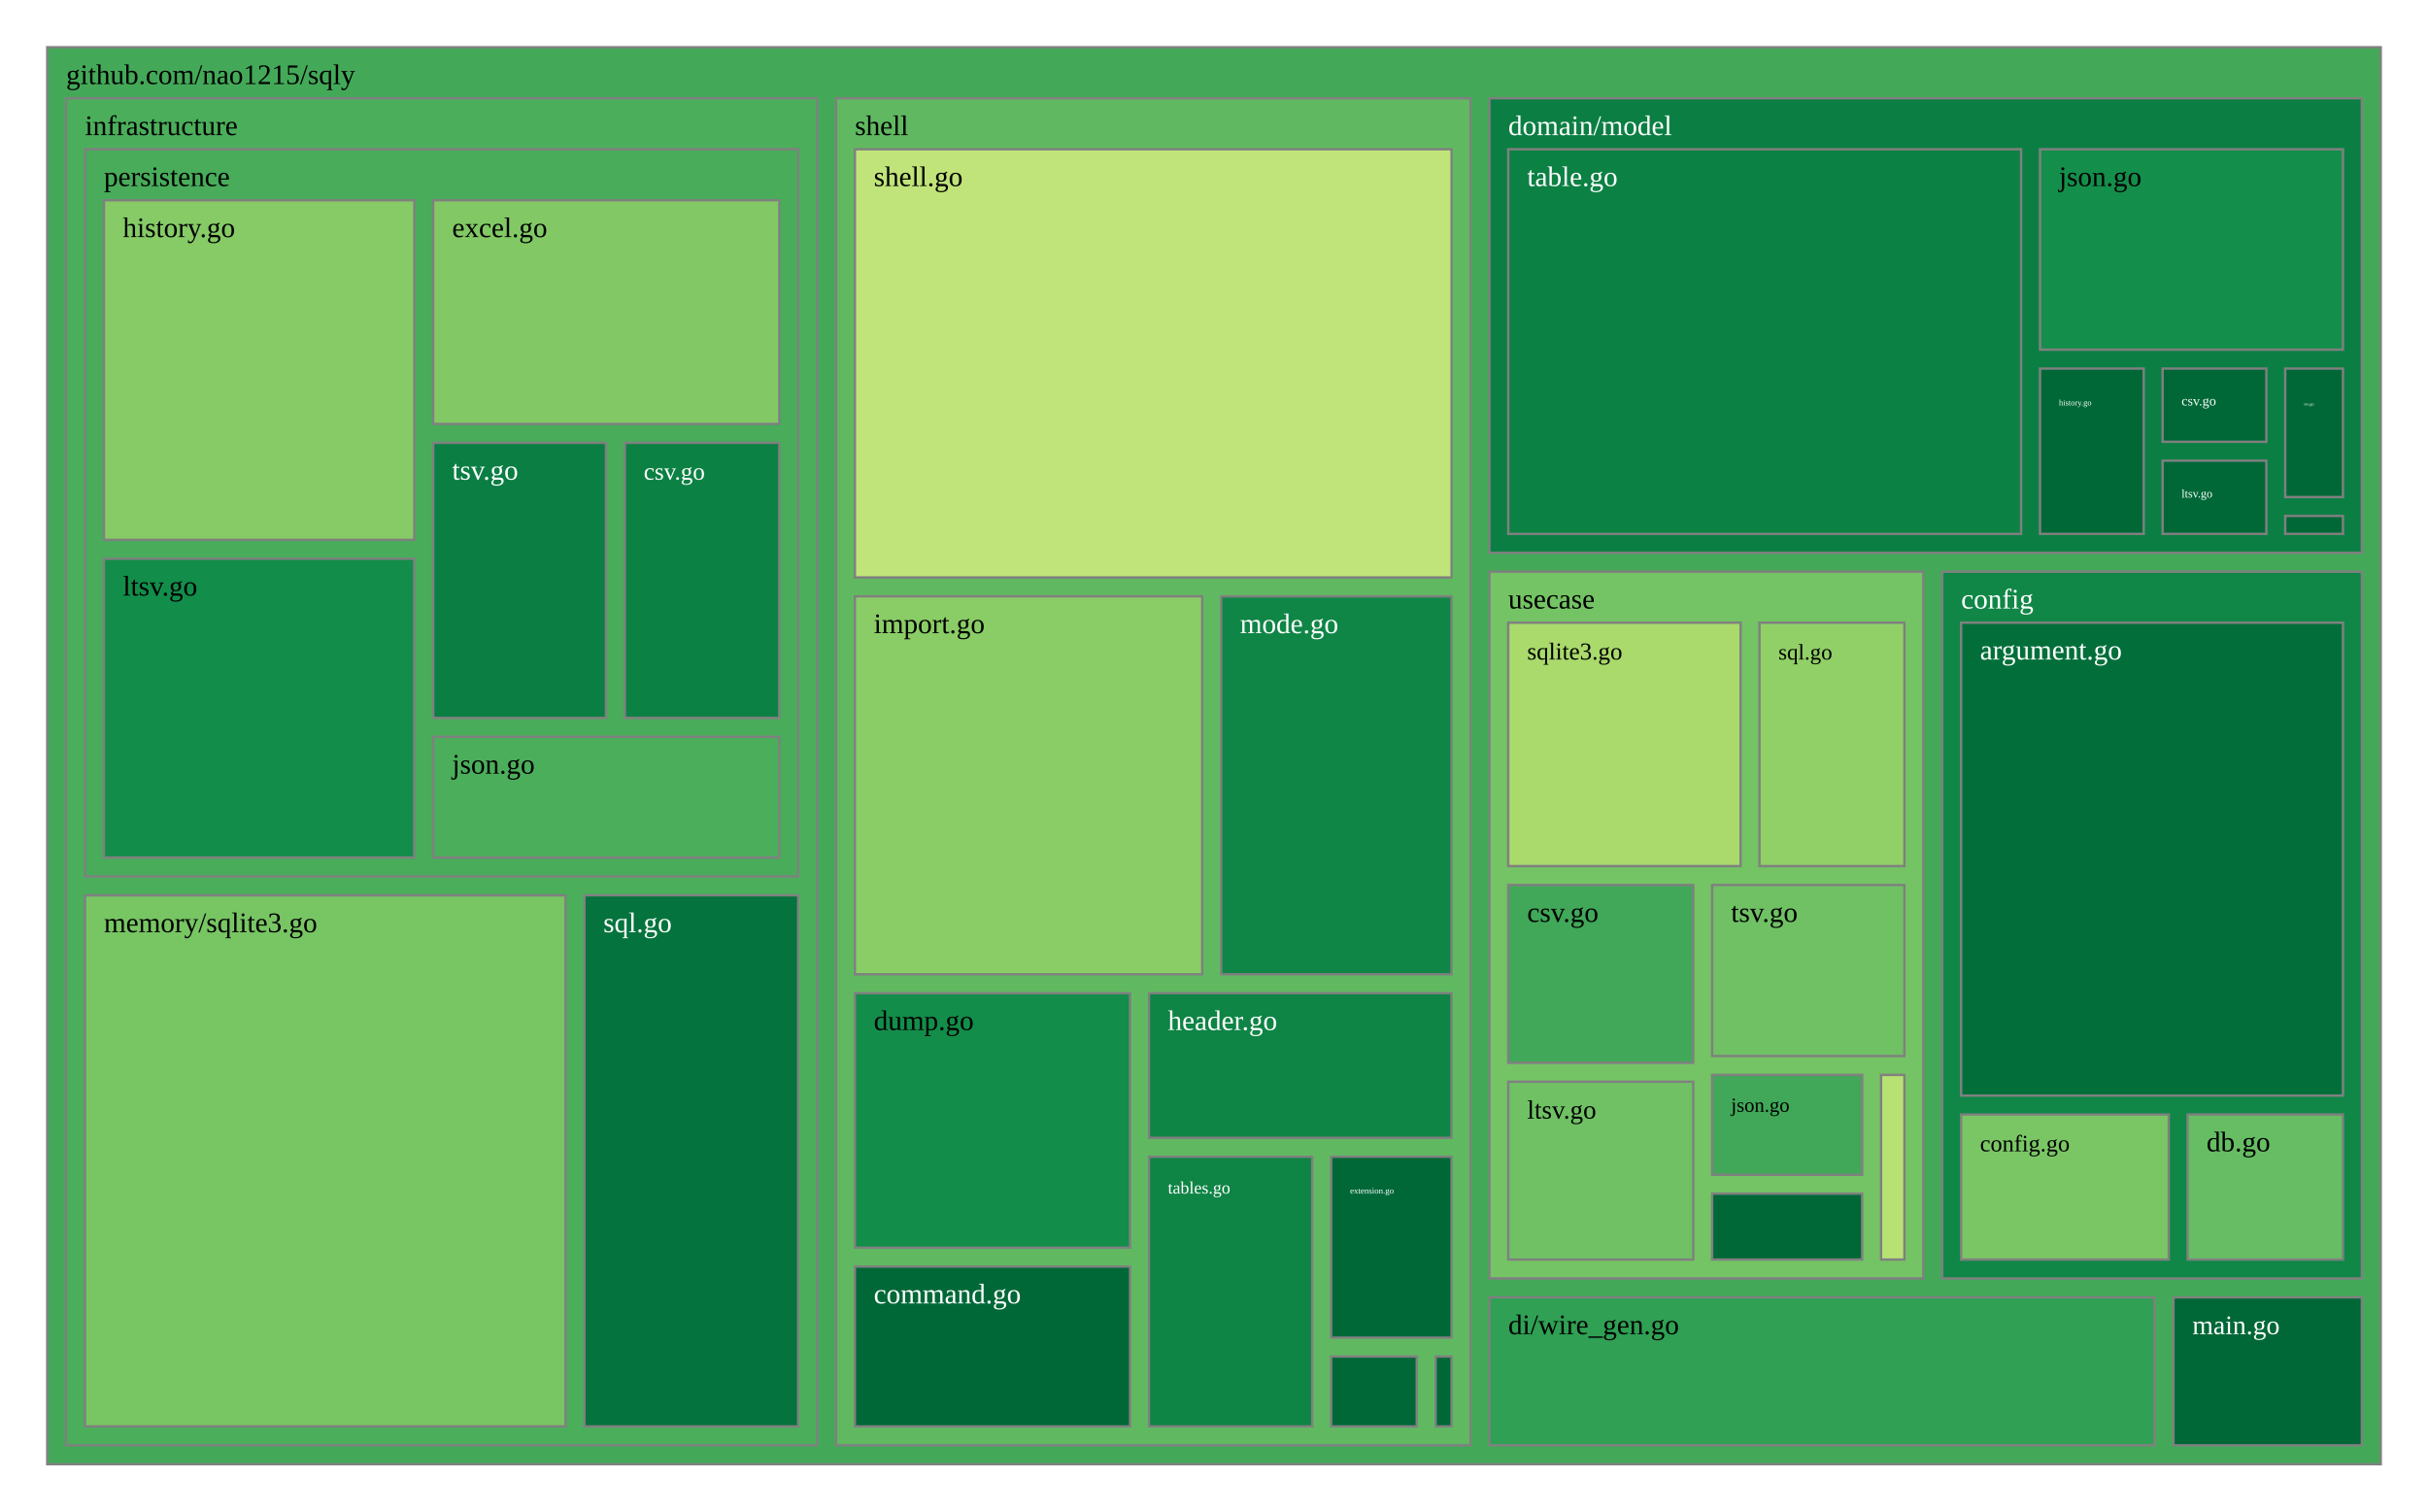
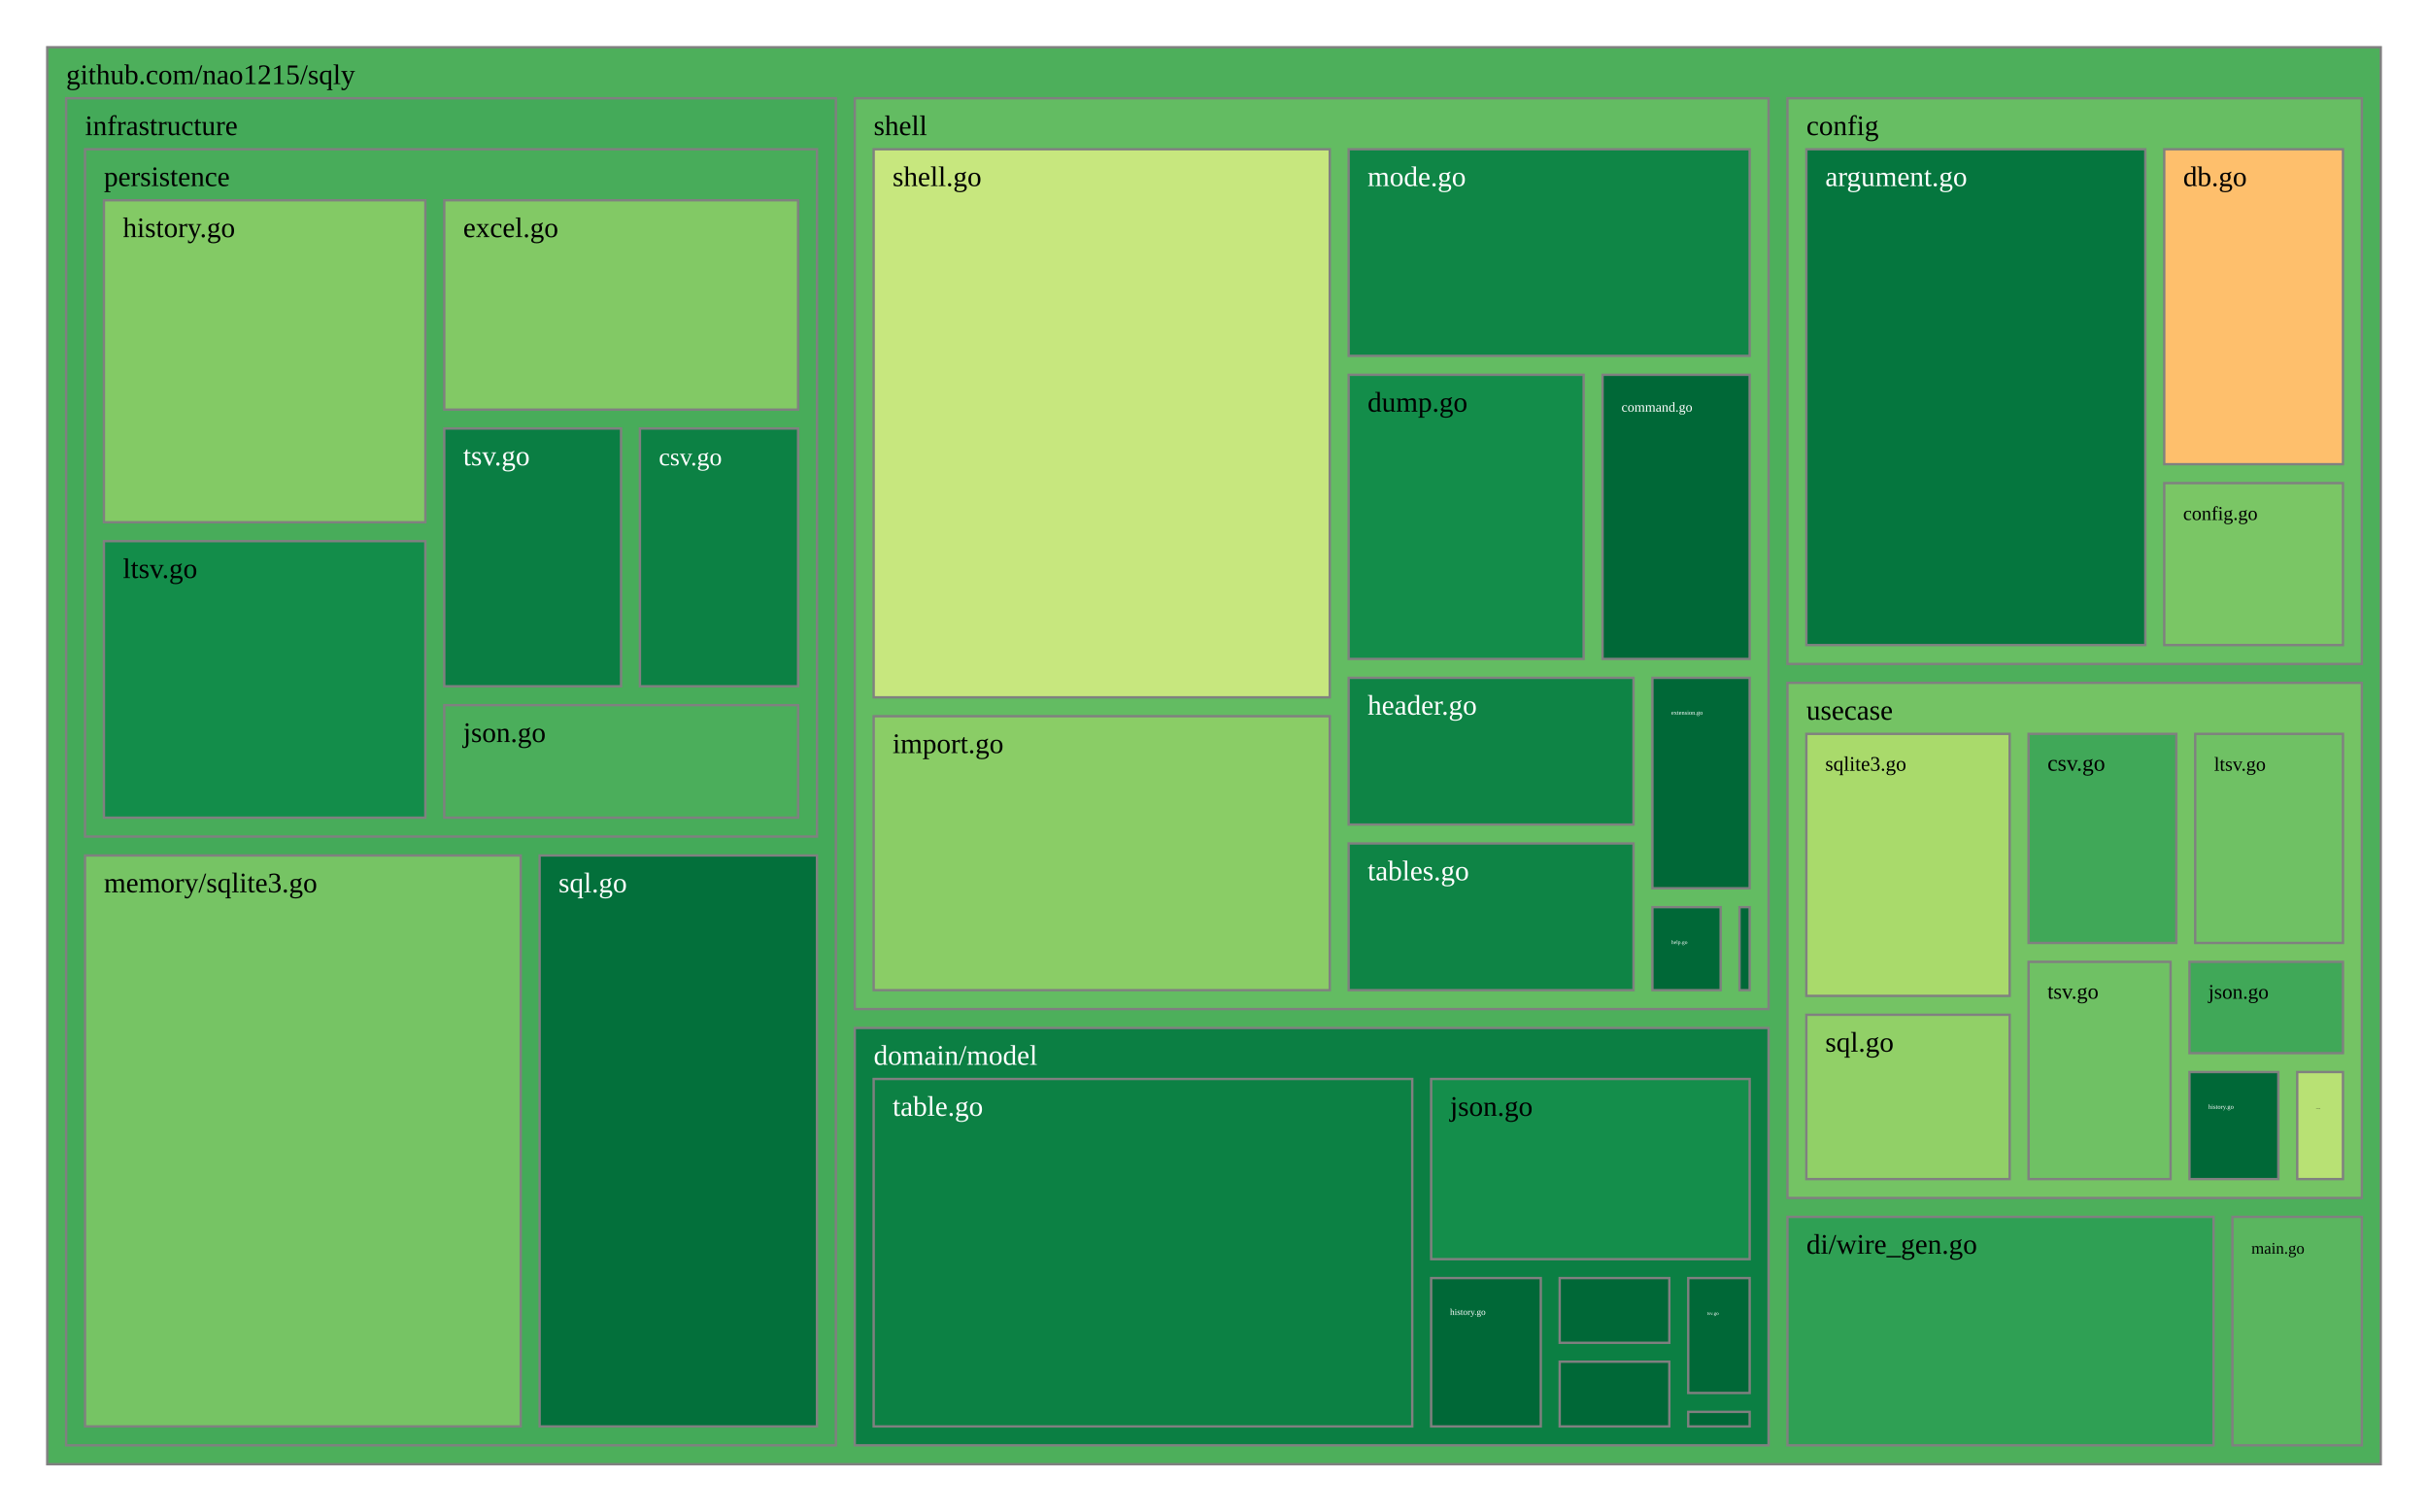
<svg xmlns="http://www.w3.org/2000/svg" viewBox="0 0 1028 640" style="background: white none repeat scroll 0% 0%;">
  <g>
-     <rect x="20" y="20" width="988" height="600" style="fill: rgb(67, 169, 88);opacity:1;fill-opacity:1.00;stroke:rgb(128,128,128);stroke-width:1px;stroke-opacity:1.00;" />
+     <rect x="20" y="20" width="988" height="600" style="fill: rgb(77, 175, 91);opacity:1;fill-opacity:1.00;stroke:rgb(128,128,128);stroke-width:1px;stroke-opacity:1.00;" />
    <text data-notex="1" text-anchor="start" transform="translate(28,35.6) scale(1)" style="font-family: Open Sans, verdana, arial, sans-serif !important; font-size: 12px; fill: rgb(0, 0, 0); fill-opacity: 1.00; white-space: pre;" data-math="N">github.com/nao1215/sqly</text>
  </g>
  <g>
-     <rect x="822.318" y="242.068" width="177.682" height="299.275" style="fill: rgb(16, 135, 71);opacity:1;fill-opacity:1.00;stroke:rgb(128,128,128);stroke-width:1px;stroke-opacity:1.00;" />
-     <text data-notex="1" text-anchor="start" transform="translate(830.3184,257.6682) scale(1)" style="font-family: Open Sans, verdana, arial, sans-serif !important; font-size: 12px; fill: rgb(255, 255, 255); fill-opacity: 1.00; white-space: pre;" data-math="N">config</text>
+     <rect x="756.797" y="41.6" width="243.203" height="239.546" style="fill: rgb(103, 190, 99);opacity:1;fill-opacity:1.00;stroke:rgb(128,128,128);stroke-width:1px;stroke-opacity:1.00;" />
+     <text data-notex="1" text-anchor="start" transform="translate(764.7975,57.2) scale(1)" style="font-family: Open Sans, verdana, arial, sans-serif !important; font-size: 12px; fill: rgb(0, 0, 0); fill-opacity: 1.00; white-space: pre;" data-math="N">config</text>
  </g>
  <g>
-     <rect x="630.582" y="549.343" width="281.646" height="62.657" style="fill: rgb(47, 160, 84);opacity:1;fill-opacity:1.00;stroke:rgb(128,128,128);stroke-width:1px;stroke-opacity:1.00;" />
-     <text data-notex="1" text-anchor="start" transform="translate(638.5821,564.9432) scale(1)" style="font-family: Open Sans, verdana, arial, sans-serif !important; font-size: 12px; fill: rgb(0, 0, 0); fill-opacity: 1.00; white-space: pre;" data-math="N">di/wire_gen.go</text>
+     <rect x="756.797" y="515.269" width="180.402" height="96.731" style="fill: rgb(47, 160, 84);opacity:1;fill-opacity:1.00;stroke:rgb(128,128,128);stroke-width:1px;stroke-opacity:1.00;" />
+     <text data-notex="1" text-anchor="start" transform="translate(764.7975,530.8691) scale(1)" style="font-family: Open Sans, verdana, arial, sans-serif !important; font-size: 12px; fill: rgb(0, 0, 0); fill-opacity: 1.00; white-space: pre;" data-math="N">di/wire_gen.go</text>
  </g>
  <g>
-     <rect x="630.582" y="41.6" width="369.418" height="192.468" style="fill: rgb(11, 127, 67);opacity:1;fill-opacity:1.00;stroke:rgb(128,128,128);stroke-width:1px;stroke-opacity:1.00;" />
-     <text data-notex="1" text-anchor="start" transform="translate(638.5821,57.2) scale(1)" style="font-family: Open Sans, verdana, arial, sans-serif !important; font-size: 12px; fill: rgb(255, 255, 255); fill-opacity: 1.00; white-space: pre;" data-math="N">domain/model</text>
+     <rect x="361.903" y="435.275" width="386.895" height="176.725" style="fill: rgb(11, 127, 67);opacity:1;fill-opacity:1.00;stroke:rgb(128,128,128);stroke-width:1px;stroke-opacity:1.00;" />
+     <text data-notex="1" text-anchor="start" transform="translate(369.903,450.8754) scale(1)" style="font-family: Open Sans, verdana, arial, sans-serif !important; font-size: 12px; fill: rgb(255, 255, 255); fill-opacity: 1.00; white-space: pre;" data-math="N">domain/model</text>
  </g>
  <g>
-     <rect x="28" y="41.6" width="317.952" height="570.4" style="fill: rgb(75, 174, 91);opacity:1;fill-opacity:1.00;stroke:rgb(128,128,128);stroke-width:1px;stroke-opacity:1.00;" />
+     <rect x="28" y="41.6" width="325.903" height="570.4" style="fill: rgb(68, 170, 89);opacity:1;fill-opacity:1.00;stroke:rgb(128,128,128);stroke-width:1px;stroke-opacity:1.00;" />
    <text data-notex="1" text-anchor="start" transform="translate(36,57.2) scale(1)" style="font-family: Open Sans, verdana, arial, sans-serif !important; font-size: 12px; fill: rgb(0, 0, 0); fill-opacity: 1.00; white-space: pre;" data-math="N">infrastructure</text>
  </g>
  <g>
-     <rect x="920.228" y="549.343" width="79.772" height="62.657" style="fill: rgb(0, 104, 55);opacity:1;fill-opacity:1.00;stroke:rgb(128,128,128);stroke-width:1px;stroke-opacity:1.00;" />
-     <text data-notex="1" text-anchor="start" transform="translate(928.2284,564.9432) scale(0.948982)" style="font-family: Open Sans, verdana, arial, sans-serif !important; font-size: 12px; fill: rgb(255, 255, 255); fill-opacity: 1.00; white-space: pre;" data-math="N">main.go</text>
+     <rect x="945.199" y="515.269" width="54.801" height="96.731" style="fill: rgb(90, 182, 95);opacity:1;fill-opacity:1.00;stroke:rgb(128,128,128);stroke-width:1px;stroke-opacity:1.00;" />
+     <text data-notex="1" text-anchor="start" transform="translate(953.1994,530.8691) scale(0.57739)" style="font-family: Open Sans, verdana, arial, sans-serif !important; font-size: 12px; fill: rgb(0, 0, 0); fill-opacity: 1.00; white-space: pre;" data-math="N">main.go</text>
  </g>
  <g>
-     <rect x="353.952" y="41.6" width="268.63" height="570.4" style="fill: rgb(96, 185, 97);opacity:1;fill-opacity:1.00;stroke:rgb(128,128,128);stroke-width:1px;stroke-opacity:1.00;" />
-     <text data-notex="1" text-anchor="start" transform="translate(361.9519,57.2) scale(1)" style="font-family: Open Sans, verdana, arial, sans-serif !important; font-size: 12px; fill: rgb(0, 0, 0); fill-opacity: 1.00; white-space: pre;" data-math="N">shell</text>
+     <rect x="361.903" y="41.6" width="386.895" height="385.675" style="fill: rgb(99, 188, 98);opacity:1;fill-opacity:1.00;stroke:rgb(128,128,128);stroke-width:1px;stroke-opacity:1.00;" />
+     <text data-notex="1" text-anchor="start" transform="translate(369.903,57.2) scale(1)" style="font-family: Open Sans, verdana, arial, sans-serif !important; font-size: 12px; fill: rgb(0, 0, 0); fill-opacity: 1.00; white-space: pre;" data-math="N">shell</text>
  </g>
  <g>
-     <rect x="630.582" y="242.068" width="183.736" height="299.275" style="fill: rgb(116, 195, 100);opacity:1;fill-opacity:1.00;stroke:rgb(128,128,128);stroke-width:1px;stroke-opacity:1.00;" />
-     <text data-notex="1" text-anchor="start" transform="translate(638.5821,257.6682) scale(1)" style="font-family: Open Sans, verdana, arial, sans-serif !important; font-size: 12px; fill: rgb(0, 0, 0); fill-opacity: 1.00; white-space: pre;" data-math="N">usecase</text>
+     <rect x="756.797" y="289.146" width="243.203" height="218.123" style="fill: rgb(116, 195, 100);opacity:1;fill-opacity:1.00;stroke:rgb(128,128,128);stroke-width:1px;stroke-opacity:1.00;" />
+     <text data-notex="1" text-anchor="start" transform="translate(764.7975,304.7457) scale(1)" style="font-family: Open Sans, verdana, arial, sans-serif !important; font-size: 12px; fill: rgb(0, 0, 0); fill-opacity: 1.00; white-space: pre;" data-math="N">usecase</text>
  </g>
  <g>
-     <rect x="830.318" y="263.668" width="161.682" height="200.256" style="fill: rgb(2, 111, 58);opacity:1;fill-opacity:1.00;stroke:rgb(128,128,128);stroke-width:1px;stroke-opacity:1.00;" />
-     <text data-notex="1" text-anchor="start" transform="translate(838.3184,279.2682) scale(1)" style="font-family: Open Sans, verdana, arial, sans-serif !important; font-size: 12px; fill: rgb(255, 255, 255); fill-opacity: 1.00; white-space: pre;" data-math="N">argument.go</text>
+     <rect x="764.797" y="63.2" width="143.525" height="209.946" style="fill: rgb(5, 118, 62);opacity:1;fill-opacity:1.00;stroke:rgb(128,128,128);stroke-width:1px;stroke-opacity:1.00;" />
+     <text data-notex="1" text-anchor="start" transform="translate(772.7975,78.8) scale(1)" style="font-family: Open Sans, verdana, arial, sans-serif !important; font-size: 12px; fill: rgb(255, 255, 255); fill-opacity: 1.00; white-space: pre;" data-math="N">argument.go</text>
  </g>
  <g>
-     <rect x="830.318" y="471.924" width="87.907" height="61.419" style="fill: rgb(122, 198, 101);opacity:1;fill-opacity:1.00;stroke:rgb(128,128,128);stroke-width:1px;stroke-opacity:1.00;" />
-     <text data-notex="1" text-anchor="start" transform="translate(838.3184,487.5244) scale(0.832257)" style="font-family: Open Sans, verdana, arial, sans-serif !important; font-size: 12px; fill: rgb(0, 0, 0); fill-opacity: 1.00; white-space: pre;" data-math="N">config.go</text>
+     <rect x="916.322" y="204.57" width="75.678" height="68.576" style="fill: rgb(122, 198, 101);opacity:1;fill-opacity:1.00;stroke:rgb(128,128,128);stroke-width:1px;stroke-opacity:1.00;" />
+     <text data-notex="1" text-anchor="start" transform="translate(924.3222,220.1702) scale(0.690716)" style="font-family: Open Sans, verdana, arial, sans-serif !important; font-size: 12px; fill: rgb(0, 0, 0); fill-opacity: 1.00; white-space: pre;" data-math="N">config.go</text>
  </g>
  <g>
-     <rect x="926.225" y="471.924" width="65.775" height="61.419" style="fill: rgb(102, 189, 99);opacity:1;fill-opacity:1.00;stroke:rgb(128,128,128);stroke-width:1px;stroke-opacity:1.00;" />
-     <text data-notex="1" text-anchor="start" transform="translate(934.2254,487.5244) scale(1)" style="font-family: Open Sans, verdana, arial, sans-serif !important; font-size: 12px; fill: rgb(0, 0, 0); fill-opacity: 1.00; white-space: pre;" data-math="N">db.go</text>
+     <rect x="916.322" y="63.2" width="75.678" height="133.37" style="fill: rgb(254, 191, 108);opacity:1;fill-opacity:1.00;stroke:rgb(128,128,128);stroke-width:1px;stroke-opacity:1.00;" />
+     <text data-notex="1" text-anchor="start" transform="translate(924.3222,78.8) scale(1)" style="font-family: Open Sans, verdana, arial, sans-serif !important; font-size: 12px; fill: rgb(0, 0, 0); fill-opacity: 1.00; white-space: pre;" data-math="N">db.go</text>
  </g>
  <g>
-     <rect x="915.641" y="156.063" width="43.913" height="31.003" style="fill: rgb(0, 104, 55);opacity:1;fill-opacity:1.00;stroke:rgb(128,128,128);stroke-width:1px;stroke-opacity:1.00;" />
-     <text data-notex="1" text-anchor="start" transform="translate(923.6409,171.6631) scale(0.484605)" style="font-family: Open Sans, verdana, arial, sans-serif !important; font-size: 12px; fill: rgb(255, 255, 255); fill-opacity: 1.00; white-space: pre;" data-math="N">csv.go</text>
+     <rect x="660.359" y="541.182" width="46.424" height="27.409" style="fill: rgb(0, 104, 55);opacity:1;fill-opacity:1.00;stroke:rgb(128,128,128);stroke-width:1px;stroke-opacity:1.00;" />
  </g>
  <g>
-     <rect x="967.554" y="218.467" width="24.446" height="7.601" style="fill: rgb(0, 104, 55);opacity:1;fill-opacity:1.00;stroke:rgb(128,128,128);stroke-width:1px;stroke-opacity:1.00;" />
+     <rect x="714.783" y="597.836" width="26.015" height="6.164" style="fill: rgb(0, 104, 55);opacity:1;fill-opacity:1.00;stroke:rgb(128,128,128);stroke-width:1px;stroke-opacity:1.00;" />
  </g>
  <g>
-     <rect x="863.728" y="156.063" width="43.913" height="70.005" style="fill: rgb(0, 104, 55);opacity:1;fill-opacity:1.00;stroke:rgb(128,128,128);stroke-width:1px;stroke-opacity:1.00;" />
-     <text data-notex="1" text-anchor="start" transform="translate(871.7277,171.6631) scale(0.290763)" style="font-family: Open Sans, verdana, arial, sans-serif !important; font-size: 12px; fill: rgb(255, 255, 255); fill-opacity: 1.00; white-space: pre;" data-math="N">history.go</text>
+     <rect x="605.936" y="541.182" width="46.424" height="62.818" style="fill: rgb(0, 104, 55);opacity:1;fill-opacity:1.00;stroke:rgb(128,128,128);stroke-width:1px;stroke-opacity:1.00;" />
+     <text data-notex="1" text-anchor="start" transform="translate(613.9356,556.7822) scale(0.316912)" style="font-family: Open Sans, verdana, arial, sans-serif !important; font-size: 12px; fill: rgb(255, 255, 255); fill-opacity: 1.00; white-space: pre;" data-math="N">history.go</text>
  </g>
  <g>
-     <rect x="863.728" y="63.2" width="128.272" height="84.863" style="fill: rgb(20, 142, 75);opacity:1;fill-opacity:1.00;stroke:rgb(128,128,128);stroke-width:1px;stroke-opacity:1.00;" />
-     <text data-notex="1" text-anchor="start" transform="translate(871.7277,78.8) scale(1)" style="font-family: Open Sans, verdana, arial, sans-serif !important; font-size: 12px; fill: rgb(0, 0, 0); fill-opacity: 1.00; white-space: pre;" data-math="N">json.go</text>
+     <rect x="605.936" y="456.875" width="134.862" height="76.307" style="fill: rgb(20, 142, 75);opacity:1;fill-opacity:1.00;stroke:rgb(128,128,128);stroke-width:1px;stroke-opacity:1.00;" />
+     <text data-notex="1" text-anchor="start" transform="translate(613.9356,472.4754) scale(1)" style="font-family: Open Sans, verdana, arial, sans-serif !important; font-size: 12px; fill: rgb(0, 0, 0); fill-opacity: 1.00; white-space: pre;" data-math="N">json.go</text>
  </g>
  <g>
-     <rect x="915.641" y="195.066" width="43.913" height="31.003" style="fill: rgb(0, 104, 55);opacity:1;fill-opacity:1.00;stroke:rgb(128,128,128);stroke-width:1px;stroke-opacity:1.00;" />
-     <text data-notex="1" text-anchor="start" transform="translate(923.6409,210.6657) scale(0.415376)" style="font-family: Open Sans, verdana, arial, sans-serif !important; font-size: 12px; fill: rgb(255, 255, 255); fill-opacity: 1.00; white-space: pre;" data-math="N">ltsv.go</text>
+     <rect x="660.359" y="576.591" width="46.424" height="27.409" style="fill: rgb(0, 104, 55);opacity:1;fill-opacity:1.00;stroke:rgb(128,128,128);stroke-width:1px;stroke-opacity:1.00;" />
  </g>
  <g>
-     <rect x="638.582" y="63.2" width="217.146" height="162.868" style="fill: rgb(12, 129, 68);opacity:1;fill-opacity:1.00;stroke:rgb(128,128,128);stroke-width:1px;stroke-opacity:1.00;" />
-     <text data-notex="1" text-anchor="start" transform="translate(646.5821,78.8) scale(1)" style="font-family: Open Sans, verdana, arial, sans-serif !important; font-size: 12px; fill: rgb(255, 255, 255); fill-opacity: 1.00; white-space: pre;" data-math="N">table.go</text>
+     <rect x="369.903" y="456.875" width="228.033" height="147.125" style="fill: rgb(12, 129, 68);opacity:1;fill-opacity:1.00;stroke:rgb(128,128,128);stroke-width:1px;stroke-opacity:1.00;" />
+     <text data-notex="1" text-anchor="start" transform="translate(377.903,472.4754) scale(1)" style="font-family: Open Sans, verdana, arial, sans-serif !important; font-size: 12px; fill: rgb(255, 255, 255); fill-opacity: 1.00; white-space: pre;" data-math="N">table.go</text>
  </g>
  <g>
-     <rect x="967.554" y="156.063" width="24.446" height="54.404" style="fill: rgb(0, 104, 55);opacity:1;fill-opacity:1.00;stroke:rgb(128,128,128);stroke-width:1px;stroke-opacity:1.00;" />
-     <text data-notex="1" text-anchor="start" transform="translate(975.5542,171.6631) scale(0.146628)" style="font-family: Open Sans, verdana, arial, sans-serif !important; font-size: 12px; fill: rgb(255, 255, 255); fill-opacity: 1.00; white-space: pre;" data-math="N">tsv.go</text>
+     <rect x="714.783" y="541.182" width="26.015" height="48.654" style="fill: rgb(0, 104, 55);opacity:1;fill-opacity:1.00;stroke:rgb(128,128,128);stroke-width:1px;stroke-opacity:1.00;" />
+     <text data-notex="1" text-anchor="start" transform="translate(722.7827,556.7822) scale(0.173867)" style="font-family: Open Sans, verdana, arial, sans-serif !important; font-size: 12px; fill: rgb(255, 255, 255); fill-opacity: 1.00; white-space: pre;" data-math="N">tsv.go</text>
  </g>
  <g>
-     <rect x="36" y="379.121" width="203.44" height="224.879" style="fill: rgb(120, 197, 100);opacity:1;fill-opacity:1.00;stroke:rgb(128,128,128);stroke-width:1px;stroke-opacity:1.00;" />
-     <text data-notex="1" text-anchor="start" transform="translate(44,394.7211) scale(1)" style="font-family: Open Sans, verdana, arial, sans-serif !important; font-size: 12px; fill: rgb(0, 0, 0); fill-opacity: 1.00; white-space: pre;" data-math="N">memory/sqlite3.go</text>
+     <rect x="36" y="362.237" width="184.472" height="241.763" style="fill: rgb(118, 196, 100);opacity:1;fill-opacity:1.00;stroke:rgb(128,128,128);stroke-width:1px;stroke-opacity:1.00;" />
+     <text data-notex="1" text-anchor="start" transform="translate(44,377.8365) scale(1)" style="font-family: Open Sans, verdana, arial, sans-serif !important; font-size: 12px; fill: rgb(0, 0, 0); fill-opacity: 1.00; white-space: pre;" data-math="N">memory/sqlite3.go</text>
  </g>
  <g>
-     <rect x="36" y="63.2" width="301.952" height="307.921" style="fill: rgb(72, 172, 90);opacity:1;fill-opacity:1.00;stroke:rgb(128,128,128);stroke-width:1px;stroke-opacity:1.00;" />
+     <rect x="36" y="63.2" width="309.903" height="291.037" style="fill: rgb(72, 172, 90);opacity:1;fill-opacity:1.00;stroke:rgb(128,128,128);stroke-width:1px;stroke-opacity:1.00;" />
    <text data-notex="1" text-anchor="start" transform="translate(44,78.8) scale(1)" style="font-family: Open Sans, verdana, arial, sans-serif !important; font-size: 12px; fill: rgb(0, 0, 0); fill-opacity: 1.00; white-space: pre;" data-math="N">persistence</text>
  </g>
  <g>
-     <rect x="247.44" y="379.121" width="90.512" height="224.879" style="fill: rgb(4, 115, 61);opacity:1;fill-opacity:1.00;stroke:rgb(128,128,128);stroke-width:1px;stroke-opacity:1.00;" />
-     <text data-notex="1" text-anchor="start" transform="translate(255.44,394.7211) scale(1)" style="font-family: Open Sans, verdana, arial, sans-serif !important; font-size: 12px; fill: rgb(255, 255, 255); fill-opacity: 1.00; white-space: pre;" data-math="N">sql.go</text>
+     <rect x="228.472" y="362.237" width="117.431" height="241.763" style="fill: rgb(3, 112, 59);opacity:1;fill-opacity:1.00;stroke:rgb(128,128,128);stroke-width:1px;stroke-opacity:1.00;" />
+     <text data-notex="1" text-anchor="start" transform="translate(236.4719,377.8365) scale(1)" style="font-family: Open Sans, verdana, arial, sans-serif !important; font-size: 12px; fill: rgb(255, 255, 255); fill-opacity: 1.00; white-space: pre;" data-math="N">sql.go</text>
  </g>
  <g>
-     <rect x="361.952" y="536.314" width="116.523" height="67.686" style="fill: rgb(0, 104, 55);opacity:1;fill-opacity:1.00;stroke:rgb(128,128,128);stroke-width:1px;stroke-opacity:1.00;" />
-     <text data-notex="1" text-anchor="start" transform="translate(369.9519,551.9137) scale(1)" style="font-family: Open Sans, verdana, arial, sans-serif !important; font-size: 12px; fill: rgb(255, 255, 255); fill-opacity: 1.00; white-space: pre;" data-math="N">command.go</text>
+     <rect x="678.509" y="158.695" width="62.289" height="120.322" style="fill: rgb(0, 104, 55);opacity:1;fill-opacity:1.00;stroke:rgb(128,128,128);stroke-width:1px;stroke-opacity:1.00;" />
+     <text data-notex="1" text-anchor="start" transform="translate(686.5088,174.2952) scale(0.482174)" style="font-family: Open Sans, verdana, arial, sans-serif !important; font-size: 12px; fill: rgb(255, 255, 255); fill-opacity: 1.00; white-space: pre;" data-math="N">command.go</text>
  </g>
  <g>
-     <rect x="361.952" y="420.558" width="116.523" height="107.756" style="fill: rgb(19, 141, 74);opacity:1;fill-opacity:1.00;stroke:rgb(128,128,128);stroke-width:1px;stroke-opacity:1.00;" />
-     <text data-notex="1" text-anchor="start" transform="translate(369.9519,436.1581) scale(1)" style="font-family: Open Sans, verdana, arial, sans-serif !important; font-size: 12px; fill: rgb(0, 0, 0); fill-opacity: 1.00; white-space: pre;" data-math="N">dump.go</text>
+     <rect x="571.009" y="158.695" width="99.5" height="120.322" style="fill: rgb(19, 141, 74);opacity:1;fill-opacity:1.00;stroke:rgb(128,128,128);stroke-width:1px;stroke-opacity:1.00;" />
+     <text data-notex="1" text-anchor="start" transform="translate(579.0085,174.2952) scale(1)" style="font-family: Open Sans, verdana, arial, sans-serif !important; font-size: 12px; fill: rgb(0, 0, 0); fill-opacity: 1.00; white-space: pre;" data-math="N">dump.go</text>
  </g>
  <g>
-     <rect x="607.837" y="574.401" width="6.745" height="29.599" style="fill: rgb(0, 104, 55);opacity:1;fill-opacity:1.00;stroke:rgb(128,128,128);stroke-width:1px;stroke-opacity:1.00;" />
+     <rect x="736.504" y="384.119" width="4.294" height="35.156" style="fill: rgb(0, 104, 55);opacity:1;fill-opacity:1.00;stroke:rgb(128,128,128);stroke-width:1px;stroke-opacity:1.00;" />
  </g>
  <g>
-     <rect x="563.602" y="489.803" width="50.98" height="76.598" style="fill: rgb(0, 104, 55);opacity:1;fill-opacity:1.00;stroke:rgb(128,128,128);stroke-width:1px;stroke-opacity:1.00;" />
-     <text data-notex="1" text-anchor="start" transform="translate(571.6024,505.4031) scale(0.303643)" style="font-family: Open Sans, verdana, arial, sans-serif !important; font-size: 12px; fill: rgb(255, 255, 255); fill-opacity: 1.00; white-space: pre;" data-math="N">extension.go</text>
+     <rect x="699.622" y="287.017" width="41.176" height="89.102" style="fill: rgb(0, 104, 55);opacity:1;fill-opacity:1.00;stroke:rgb(128,128,128);stroke-width:1px;stroke-opacity:1.00;" />
+     <text data-notex="1" text-anchor="start" transform="translate(707.6218,302.6168) scale(0.218539)" style="font-family: Open Sans, verdana, arial, sans-serif !important; font-size: 12px; fill: rgb(255, 255, 255); fill-opacity: 1.00; white-space: pre;" data-math="N">extension.go</text>
  </g>
  <g>
-     <rect x="486.475" y="420.558" width="128.107" height="61.245" style="fill: rgb(14, 132, 69);opacity:1;fill-opacity:1.00;stroke:rgb(128,128,128);stroke-width:1px;stroke-opacity:1.00;" />
-     <text data-notex="1" text-anchor="start" transform="translate(494.4752,436.1581) scale(1)" style="font-family: Open Sans, verdana, arial, sans-serif !important; font-size: 12px; fill: rgb(255, 255, 255); fill-opacity: 1.00; white-space: pre;" data-math="N">header.go</text>
+     <rect x="571.009" y="287.017" width="120.613" height="62.129" style="fill: rgb(14, 132, 69);opacity:1;fill-opacity:1.00;stroke:rgb(128,128,128);stroke-width:1px;stroke-opacity:1.00;" />
+     <text data-notex="1" text-anchor="start" transform="translate(579.0085,302.6168) scale(1)" style="font-family: Open Sans, verdana, arial, sans-serif !important; font-size: 12px; fill: rgb(255, 255, 255); fill-opacity: 1.00; white-space: pre;" data-math="N">header.go</text>
  </g>
  <g>
-     <rect x="563.602" y="574.401" width="36.235" height="29.599" style="fill: rgb(0, 104, 55);opacity:1;fill-opacity:1.00;stroke:rgb(128,128,128);stroke-width:1px;stroke-opacity:1.00;" />
+     <rect x="699.622" y="384.119" width="28.882" height="35.156" style="fill: rgb(0, 104, 55);opacity:1;fill-opacity:1.00;stroke:rgb(128,128,128);stroke-width:1px;stroke-opacity:1.00;" />
+     <text data-notex="1" text-anchor="start" transform="translate(707.6218,399.7189) scale(0.191693)" style="font-family: Open Sans, verdana, arial, sans-serif !important; font-size: 12px; fill: rgb(255, 255, 255); fill-opacity: 1.00; white-space: pre;" data-math="N">help.go</text>
  </g>
  <g>
-     <rect x="361.952" y="252.515" width="147.058" height="160.043" style="fill: rgb(138, 205, 102);opacity:1;fill-opacity:1.00;stroke:rgb(128,128,128);stroke-width:1px;stroke-opacity:1.00;" />
-     <text data-notex="1" text-anchor="start" transform="translate(369.9519,268.1147) scale(1)" style="font-family: Open Sans, verdana, arial, sans-serif !important; font-size: 12px; fill: rgb(0, 0, 0); fill-opacity: 1.00; white-space: pre;" data-math="N">import.go</text>
+     <rect x="369.903" y="303.279" width="193.106" height="115.997" style="fill: rgb(138, 205, 102);opacity:1;fill-opacity:1.00;stroke:rgb(128,128,128);stroke-width:1px;stroke-opacity:1.00;" />
+     <text data-notex="1" text-anchor="start" transform="translate(377.903,318.8787) scale(1)" style="font-family: Open Sans, verdana, arial, sans-serif !important; font-size: 12px; fill: rgb(0, 0, 0); fill-opacity: 1.00; white-space: pre;" data-math="N">import.go</text>
  </g>
  <g>
-     <rect x="517.01" y="252.515" width="97.572" height="160.043" style="fill: rgb(15, 134, 70);opacity:1;fill-opacity:1.00;stroke:rgb(128,128,128);stroke-width:1px;stroke-opacity:1.00;" />
-     <text data-notex="1" text-anchor="start" transform="translate(525.0103,268.1147) scale(1)" style="font-family: Open Sans, verdana, arial, sans-serif !important; font-size: 12px; fill: rgb(255, 255, 255); fill-opacity: 1.00; white-space: pre;" data-math="N">mode.go</text>
+     <rect x="571.009" y="63.2" width="169.789" height="87.495" style="fill: rgb(15, 134, 70);opacity:1;fill-opacity:1.00;stroke:rgb(128,128,128);stroke-width:1px;stroke-opacity:1.00;" />
+     <text data-notex="1" text-anchor="start" transform="translate(579.0085,78.8) scale(1)" style="font-family: Open Sans, verdana, arial, sans-serif !important; font-size: 12px; fill: rgb(255, 255, 255); fill-opacity: 1.00; white-space: pre;" data-math="N">mode.go</text>
  </g>
  <g>
-     <rect x="361.952" y="63.2" width="252.63" height="181.315" style="fill: rgb(192, 228, 121);opacity:1;fill-opacity:1.00;stroke:rgb(128,128,128);stroke-width:1px;stroke-opacity:1.00;" />
-     <text data-notex="1" text-anchor="start" transform="translate(369.9519,78.8) scale(1)" style="font-family: Open Sans, verdana, arial, sans-serif !important; font-size: 12px; fill: rgb(0, 0, 0); fill-opacity: 1.00; white-space: pre;" data-math="N">shell.go</text>
+     <rect x="369.903" y="63.2" width="193.106" height="232.079" style="fill: rgb(199, 231, 126);opacity:1;fill-opacity:1.00;stroke:rgb(128,128,128);stroke-width:1px;stroke-opacity:1.00;" />
+     <text data-notex="1" text-anchor="start" transform="translate(377.903,78.8) scale(1)" style="font-family: Open Sans, verdana, arial, sans-serif !important; font-size: 12px; fill: rgb(0, 0, 0); fill-opacity: 1.00; white-space: pre;" data-math="N">shell.go</text>
  </g>
  <g>
-     <rect x="486.475" y="489.803" width="69.127" height="114.197" style="fill: rgb(14, 132, 69);opacity:1;fill-opacity:1.00;stroke:rgb(128,128,128);stroke-width:1px;stroke-opacity:1.00;" />
-     <text data-notex="1" text-anchor="start" transform="translate(494.4752,505.4031) scale(0.614899)" style="font-family: Open Sans, verdana, arial, sans-serif !important; font-size: 12px; fill: rgb(255, 255, 255); fill-opacity: 1.00; white-space: pre;" data-math="N">tables.go</text>
+     <rect x="571.009" y="357.146" width="120.613" height="62.129" style="fill: rgb(14, 132, 69);opacity:1;fill-opacity:1.00;stroke:rgb(128,128,128);stroke-width:1px;stroke-opacity:1.00;" />
+     <text data-notex="1" text-anchor="start" transform="translate(579.0085,372.7461) scale(1)" style="font-family: Open Sans, verdana, arial, sans-serif !important; font-size: 12px; fill: rgb(255, 255, 255); fill-opacity: 1.00; white-space: pre;" data-math="N">tables.go</text>
  </g>
  <g>
-     <rect x="638.582" y="374.738" width="78.327" height="75.302" style="fill: rgb(64, 168, 88);opacity:1;fill-opacity:1.00;stroke:rgb(128,128,128);stroke-width:1px;stroke-opacity:1.00;" />
-     <text data-notex="1" text-anchor="start" transform="translate(646.5821,390.3382) scale(1)" style="font-family: Open Sans, verdana, arial, sans-serif !important; font-size: 12px; fill: rgb(0, 0, 0); fill-opacity: 1.00; white-space: pre;" data-math="N">csv.go</text>
+     <rect x="858.878" y="310.746" width="62.561" height="88.538" style="fill: rgb(64, 168, 88);opacity:1;fill-opacity:1.00;stroke:rgb(128,128,128);stroke-width:1px;stroke-opacity:1.00;" />
+     <text data-notex="1" text-anchor="start" transform="translate(866.8785,326.3457) scale(0.808347)" style="font-family: Open Sans, verdana, arial, sans-serif !important; font-size: 12px; fill: rgb(0, 0, 0); fill-opacity: 1.00; white-space: pre;" data-math="N">csv.go</text>
  </g>
  <g>
-     <rect x="796.436" y="455.168" width="9.882" height="78.175" style="fill: rgb(184, 225, 116);opacity:1;fill-opacity:1.00;stroke:rgb(128,128,128);stroke-width:1px;stroke-opacity:1.00;" />
+     <rect x="972.627" y="453.943" width="19.373" height="45.326" style="fill: rgb(184, 225, 116);opacity:1;fill-opacity:1.00;stroke:rgb(128,128,128);stroke-width:1px;stroke-opacity:1.00;" />
+     <text data-notex="1" text-anchor="start" transform="translate(980.6273,469.5435) scale(0.043915)" style="font-family: Open Sans, verdana, arial, sans-serif !important; font-size: 12px; fill: rgb(0, 0, 0); fill-opacity: 1.00; white-space: pre;" data-math="N">excel.go</text>
  </g>
  <g>
-     <rect x="724.909" y="505.437" width="63.528" height="27.906" style="fill: rgb(0, 104, 55);opacity:1;fill-opacity:1.00;stroke:rgb(128,128,128);stroke-width:1px;stroke-opacity:1.00;" />
+     <rect x="927.006" y="453.943" width="37.621" height="45.326" style="fill: rgb(0, 104, 55);opacity:1;fill-opacity:1.00;stroke:rgb(128,128,128);stroke-width:1px;stroke-opacity:1.00;" />
+     <text data-notex="1" text-anchor="start" transform="translate(935.0061,469.5435) scale(0.225221)" style="font-family: Open Sans, verdana, arial, sans-serif !important; font-size: 12px; fill: rgb(255, 255, 255); fill-opacity: 1.00; white-space: pre;" data-math="N">history.go</text>
  </g>
  <g>
-     <rect x="724.909" y="455.168" width="63.528" height="42.269" style="fill: rgb(64, 168, 88);opacity:1;fill-opacity:1.00;stroke:rgb(128,128,128);stroke-width:1px;stroke-opacity:1.00;" />
-     <text data-notex="1" text-anchor="start" transform="translate(732.9087,470.7682) scale(0.707259)" style="font-family: Open Sans, verdana, arial, sans-serif !important; font-size: 12px; fill: rgb(0, 0, 0); fill-opacity: 1.00; white-space: pre;" data-math="N">json.go</text>
+     <rect x="927.006" y="407.284" width="64.994" height="38.66" style="fill: rgb(64, 168, 88);opacity:1;fill-opacity:1.00;stroke:rgb(128,128,128);stroke-width:1px;stroke-opacity:1.00;" />
+     <text data-notex="1" text-anchor="start" transform="translate(935.0061,422.8835) scale(0.729076)" style="font-family: Open Sans, verdana, arial, sans-serif !important; font-size: 12px; fill: rgb(0, 0, 0); fill-opacity: 1.00; white-space: pre;" data-math="N">json.go</text>
  </g>
  <g>
-     <rect x="638.582" y="458.041" width="78.327" height="75.302" style="fill: rgb(111, 193, 100);opacity:1;fill-opacity:1.00;stroke:rgb(128,128,128);stroke-width:1px;stroke-opacity:1.00;" />
-     <text data-notex="1" text-anchor="start" transform="translate(646.5821,473.6407) scale(0.92748)" style="font-family: Open Sans, verdana, arial, sans-serif !important; font-size: 12px; fill: rgb(0, 0, 0); fill-opacity: 1.00; white-space: pre;" data-math="N">ltsv.go</text>
+     <rect x="929.439" y="310.746" width="62.561" height="88.538" style="fill: rgb(111, 193, 100);opacity:1;fill-opacity:1.00;stroke:rgb(128,128,128);stroke-width:1px;stroke-opacity:1.00;" />
+     <text data-notex="1" text-anchor="start" transform="translate(937.4392,326.3457) scale(0.692868)" style="font-family: Open Sans, verdana, arial, sans-serif !important; font-size: 12px; fill: rgb(0, 0, 0); fill-opacity: 1.00; white-space: pre;" data-math="N">ltsv.go</text>
  </g>
  <g>
-     <rect x="744.949" y="263.668" width="61.37" height="103.07" style="fill: rgb(145, 208, 103);opacity:1;fill-opacity:1.00;stroke:rgb(128,128,128);stroke-width:1px;stroke-opacity:1.00;" />
-     <text data-notex="1" text-anchor="start" transform="translate(752.9488,279.2682) scale(0.787667)" style="font-family: Open Sans, verdana, arial, sans-serif !important; font-size: 12px; fill: rgb(0, 0, 0); fill-opacity: 1.00; white-space: pre;" data-math="N">sql.go</text>
+     <rect x="764.797" y="429.694" width="86.081" height="69.575" style="fill: rgb(145, 208, 103);opacity:1;fill-opacity:1.00;stroke:rgb(128,128,128);stroke-width:1px;stroke-opacity:1.00;" />
+     <text data-notex="1" text-anchor="start" transform="translate(772.7975,445.2941) scale(1)" style="font-family: Open Sans, verdana, arial, sans-serif !important; font-size: 12px; fill: rgb(0, 0, 0); fill-opacity: 1.00; white-space: pre;" data-math="N">sql.go</text>
  </g>
  <g>
-     <rect x="638.582" y="263.668" width="98.367" height="103.07" style="fill: rgb(169, 218, 107);opacity:1;fill-opacity:1.00;stroke:rgb(128,128,128);stroke-width:1px;stroke-opacity:1.00;" />
-     <text data-notex="1" text-anchor="start" transform="translate(646.5821,279.2682) scale(0.857987)" style="font-family: Open Sans, verdana, arial, sans-serif !important; font-size: 12px; fill: rgb(0, 0, 0); fill-opacity: 1.00; white-space: pre;" data-math="N">sqlite3.go</text>
+     <rect x="764.797" y="310.746" width="86.081" height="110.948" style="fill: rgb(169, 218, 107);opacity:1;fill-opacity:1.00;stroke:rgb(128,128,128);stroke-width:1px;stroke-opacity:1.00;" />
+     <text data-notex="1" text-anchor="start" transform="translate(772.7975,326.3457) scale(0.730011)" style="font-family: Open Sans, verdana, arial, sans-serif !important; font-size: 12px; fill: rgb(0, 0, 0); fill-opacity: 1.00; white-space: pre;" data-math="N">sqlite3.go</text>
  </g>
  <g>
-     <rect x="724.909" y="374.738" width="81.41" height="72.43" style="fill: rgb(111, 193, 100);opacity:1;fill-opacity:1.00;stroke:rgb(128,128,128);stroke-width:1px;stroke-opacity:1.00;" />
-     <text data-notex="1" text-anchor="start" transform="translate(732.9087,390.3382) scale(1)" style="font-family: Open Sans, verdana, arial, sans-serif !important; font-size: 12px; fill: rgb(0, 0, 0); fill-opacity: 1.00; white-space: pre;" data-math="N">tsv.go</text>
+     <rect x="858.878" y="407.284" width="60.128" height="91.986" style="fill: rgb(111, 193, 100);opacity:1;fill-opacity:1.00;stroke:rgb(128,128,128);stroke-width:1px;stroke-opacity:1.00;" />
+     <text data-notex="1" text-anchor="start" transform="translate(866.8785,422.8835) scale(0.766105)" style="font-family: Open Sans, verdana, arial, sans-serif !important; font-size: 12px; fill: rgb(0, 0, 0); fill-opacity: 1.00; white-space: pre;" data-math="N">tsv.go</text>
  </g>
  <g>
-     <rect x="264.548" y="187.502" width="65.404" height="116.487" style="fill: rgb(12, 129, 68);opacity:1;fill-opacity:1.00;stroke:rgb(128,128,128);stroke-width:1px;stroke-opacity:1.00;" />
-     <text data-notex="1" text-anchor="start" transform="translate(272.5479,203.1021) scale(0.857708)" style="font-family: Open Sans, verdana, arial, sans-serif !important; font-size: 12px; fill: rgb(255, 255, 255); fill-opacity: 1.00; white-space: pre;" data-math="N">csv.go</text>
+     <rect x="270.942" y="181.446" width="66.961" height="109.146" style="fill: rgb(12, 129, 68);opacity:1;fill-opacity:1.00;stroke:rgb(128,128,128);stroke-width:1px;stroke-opacity:1.00;" />
+     <text data-notex="1" text-anchor="start" transform="translate(278.9418,197.0457) scale(0.884742)" style="font-family: Open Sans, verdana, arial, sans-serif !important; font-size: 12px; fill: rgb(255, 255, 255); fill-opacity: 1.00; white-space: pre;" data-math="N">csv.go</text>
  </g>
  <g>
-     <rect x="183.417" y="84.8" width="146.535" height="94.702" style="fill: rgb(130, 201, 101);opacity:1;fill-opacity:1.00;stroke:rgb(128,128,128);stroke-width:1px;stroke-opacity:1.00;" />
-     <text data-notex="1" text-anchor="start" transform="translate(191.4172,100.4) scale(1)" style="font-family: Open Sans, verdana, arial, sans-serif !important; font-size: 12px; fill: rgb(0, 0, 0); fill-opacity: 1.00; white-space: pre;" data-math="N">excel.go</text>
+     <rect x="188.09" y="84.8" width="149.813" height="88.646" style="fill: rgb(130, 201, 101);opacity:1;fill-opacity:1.00;stroke:rgb(128,128,128);stroke-width:1px;stroke-opacity:1.00;" />
+     <text data-notex="1" text-anchor="start" transform="translate(196.09,100.4) scale(1)" style="font-family: Open Sans, verdana, arial, sans-serif !important; font-size: 12px; fill: rgb(0, 0, 0); fill-opacity: 1.00; white-space: pre;" data-math="N">excel.go</text>
  </g>
  <g>
-     <rect x="44" y="84.8" width="131.417" height="143.785" style="fill: rgb(134, 203, 102);opacity:1;fill-opacity:1.00;stroke:rgb(128,128,128);stroke-width:1px;stroke-opacity:1.00;" />
+     <rect x="44" y="84.8" width="136.09" height="136.341" style="fill: rgb(131, 202, 101);opacity:1;fill-opacity:1.00;stroke:rgb(128,128,128);stroke-width:1px;stroke-opacity:1.00;" />
    <text data-notex="1" text-anchor="start" transform="translate(52,100.4) scale(1)" style="font-family: Open Sans, verdana, arial, sans-serif !important; font-size: 12px; fill: rgb(0, 0, 0); fill-opacity: 1.00; white-space: pre;" data-math="N">history.go</text>
  </g>
  <g>
-     <rect x="183.417" y="311.99" width="146.535" height="51.132" style="fill: rgb(75, 174, 91);opacity:1;fill-opacity:1.00;stroke:rgb(128,128,128);stroke-width:1px;stroke-opacity:1.00;" />
-     <text data-notex="1" text-anchor="start" transform="translate(191.4172,327.5895) scale(1)" style="font-family: Open Sans, verdana, arial, sans-serif !important; font-size: 12px; fill: rgb(0, 0, 0); fill-opacity: 1.00; white-space: pre;" data-math="N">json.go</text>
+     <rect x="188.09" y="298.592" width="149.813" height="47.645" style="fill: rgb(75, 174, 91);opacity:1;fill-opacity:1.00;stroke:rgb(128,128,128);stroke-width:1px;stroke-opacity:1.00;" />
+     <text data-notex="1" text-anchor="start" transform="translate(196.09,314.192) scale(1)" style="font-family: Open Sans, verdana, arial, sans-serif !important; font-size: 12px; fill: rgb(0, 0, 0); fill-opacity: 1.00; white-space: pre;" data-math="N">json.go</text>
  </g>
  <g>
-     <rect x="44" y="236.585" width="131.417" height="126.536" style="fill: rgb(19, 141, 74);opacity:1;fill-opacity:1.00;stroke:rgb(128,128,128);stroke-width:1px;stroke-opacity:1.00;" />
-     <text data-notex="1" text-anchor="start" transform="translate(52,252.1847) scale(1)" style="font-family: Open Sans, verdana, arial, sans-serif !important; font-size: 12px; fill: rgb(0, 0, 0); fill-opacity: 1.00; white-space: pre;" data-math="N">ltsv.go</text>
+     <rect x="44" y="229.141" width="136.09" height="117.096" style="fill: rgb(19, 141, 74);opacity:1;fill-opacity:1.00;stroke:rgb(128,128,128);stroke-width:1px;stroke-opacity:1.00;" />
+     <text data-notex="1" text-anchor="start" transform="translate(52,244.741) scale(1)" style="font-family: Open Sans, verdana, arial, sans-serif !important; font-size: 12px; fill: rgb(0, 0, 0); fill-opacity: 1.00; white-space: pre;" data-math="N">ltsv.go</text>
  </g>
  <g>
-     <rect x="183.417" y="187.502" width="73.131" height="116.487" style="fill: rgb(10, 126, 67);opacity:1;fill-opacity:1.00;stroke:rgb(128,128,128);stroke-width:1px;stroke-opacity:1.00;" />
-     <text data-notex="1" text-anchor="start" transform="translate(191.4172,203.1021) scale(0.991853)" style="font-family: Open Sans, verdana, arial, sans-serif !important; font-size: 12px; fill: rgb(255, 255, 255); fill-opacity: 1.00; white-space: pre;" data-math="N">tsv.go</text>
+     <rect x="188.09" y="181.446" width="74.852" height="109.146" style="fill: rgb(10, 126, 67);opacity:1;fill-opacity:1.00;stroke:rgb(128,128,128);stroke-width:1px;stroke-opacity:1.00;" />
+     <text data-notex="1" text-anchor="start" transform="translate(196.09,197.0457) scale(1)" style="font-family: Open Sans, verdana, arial, sans-serif !important; font-size: 12px; fill: rgb(255, 255, 255); fill-opacity: 1.00; white-space: pre;" data-math="N">tsv.go</text>
  </g>
</svg>
